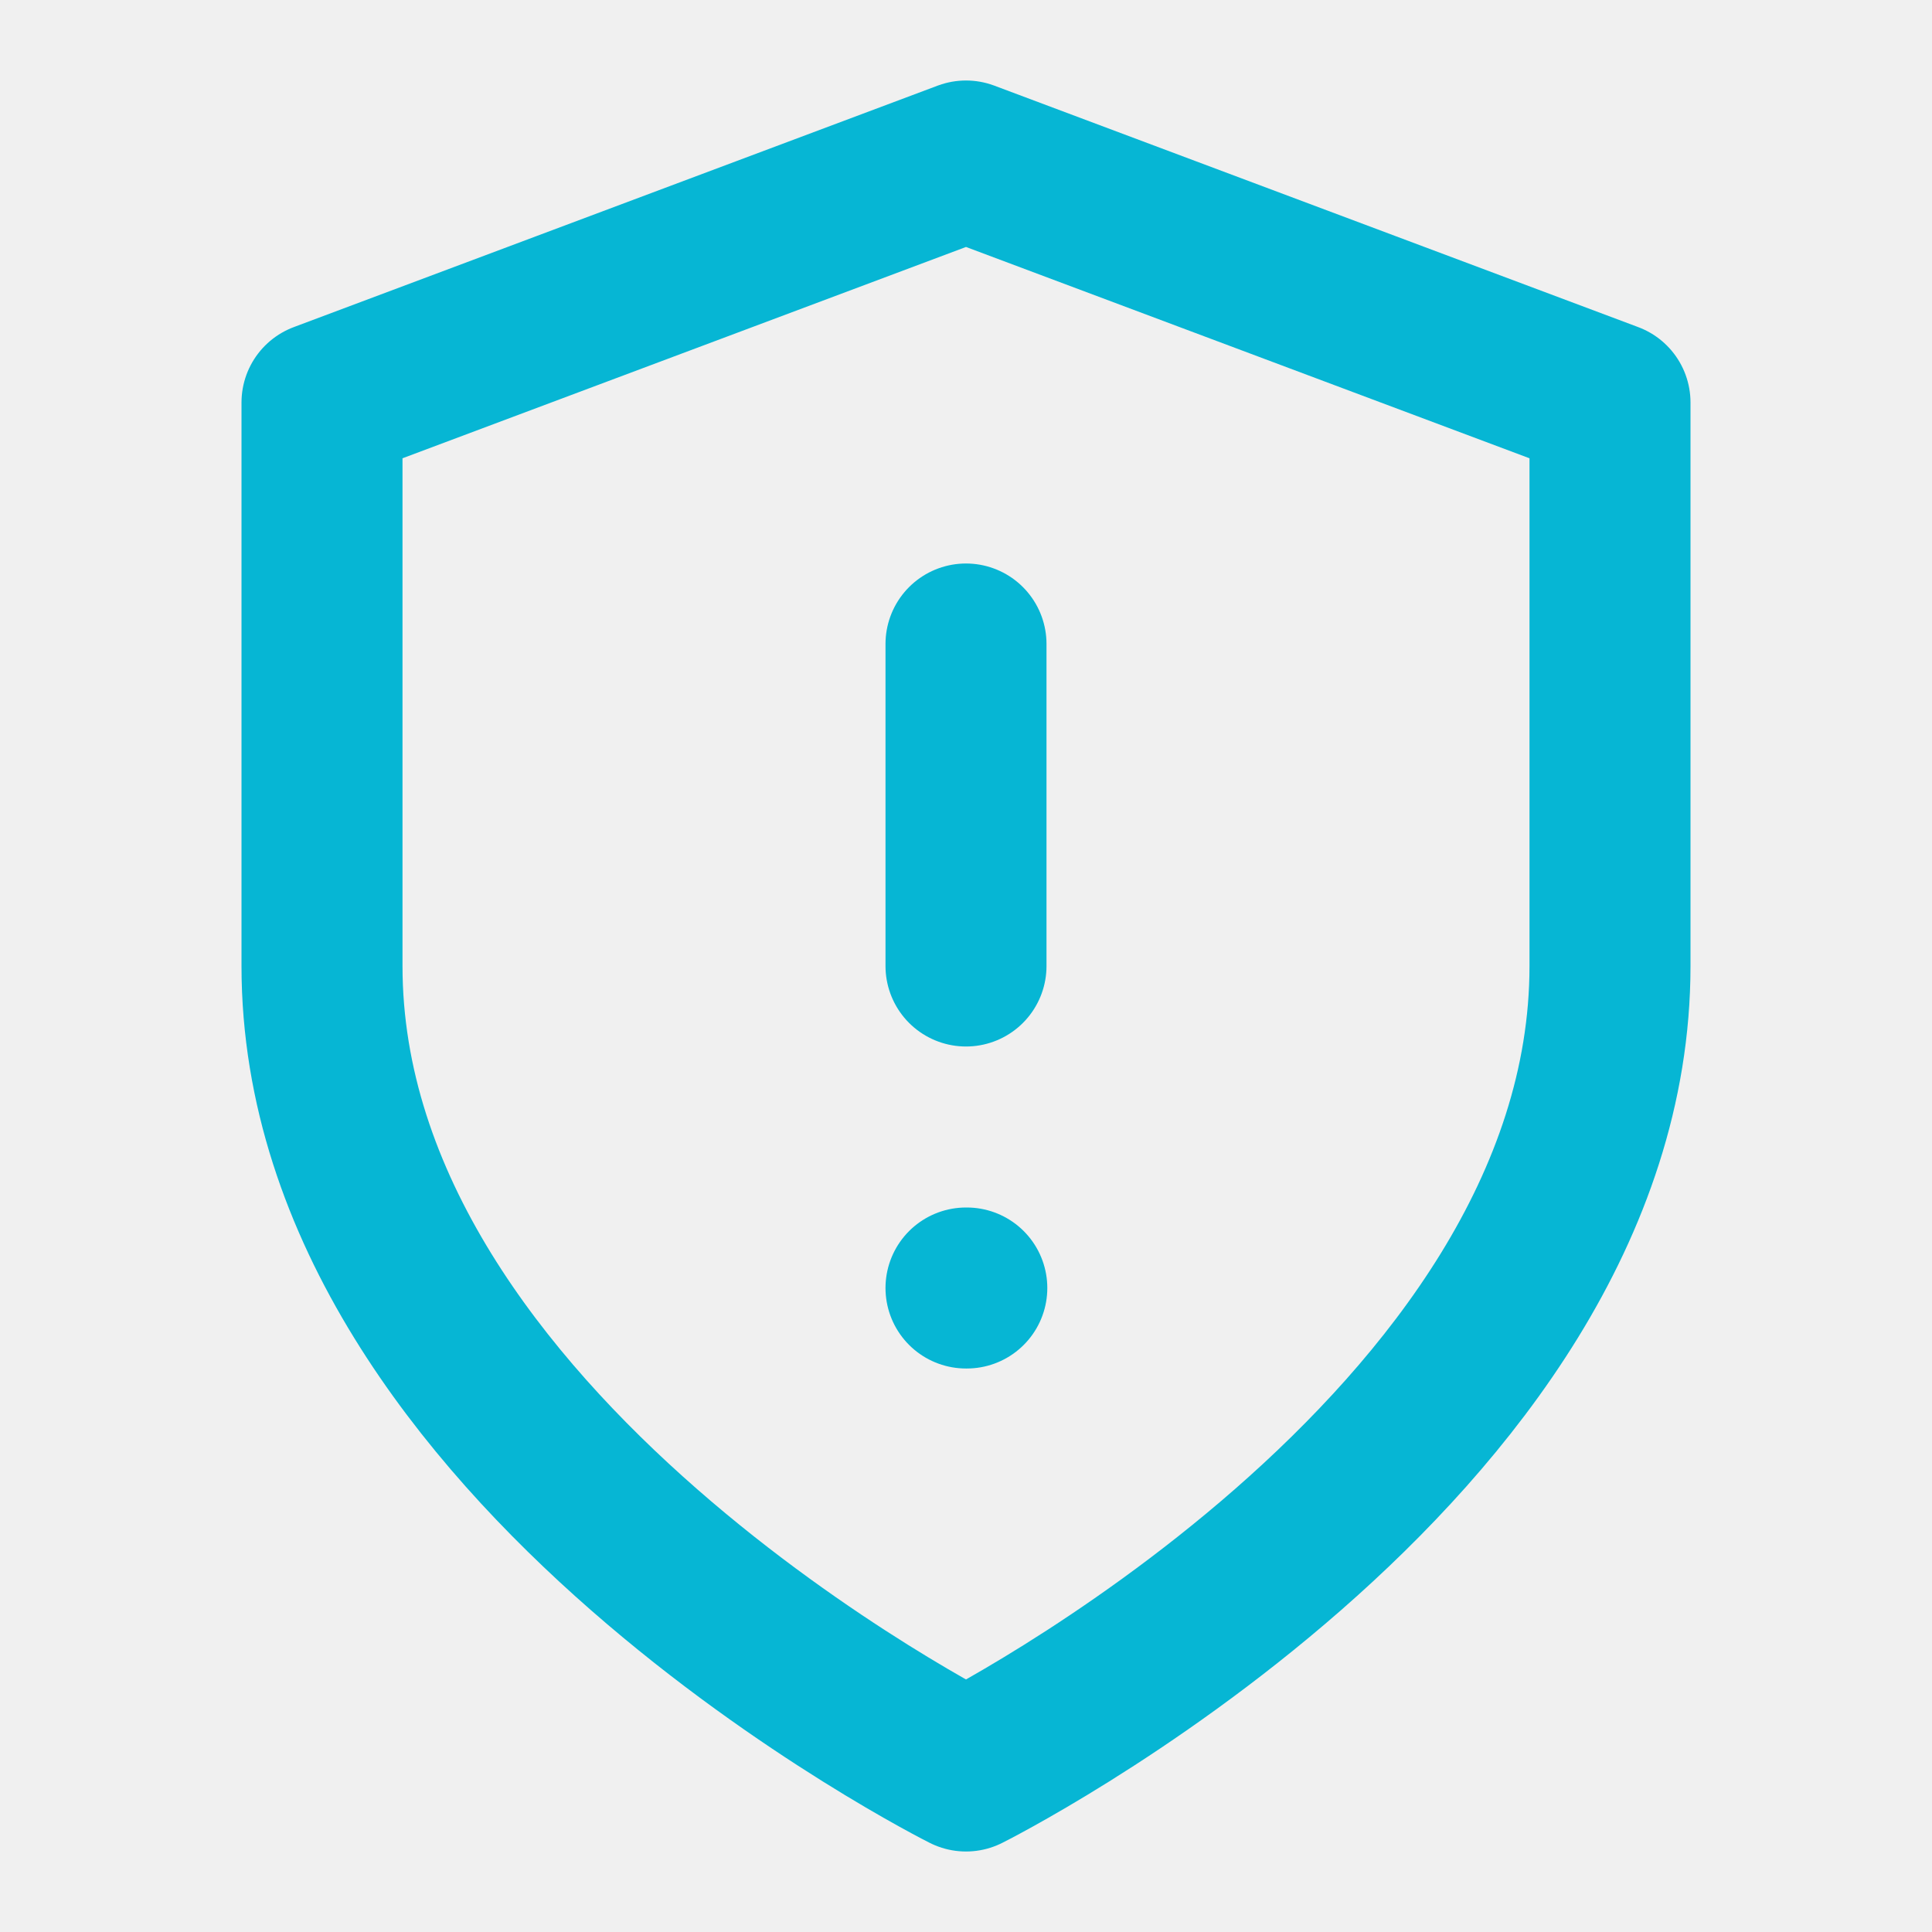
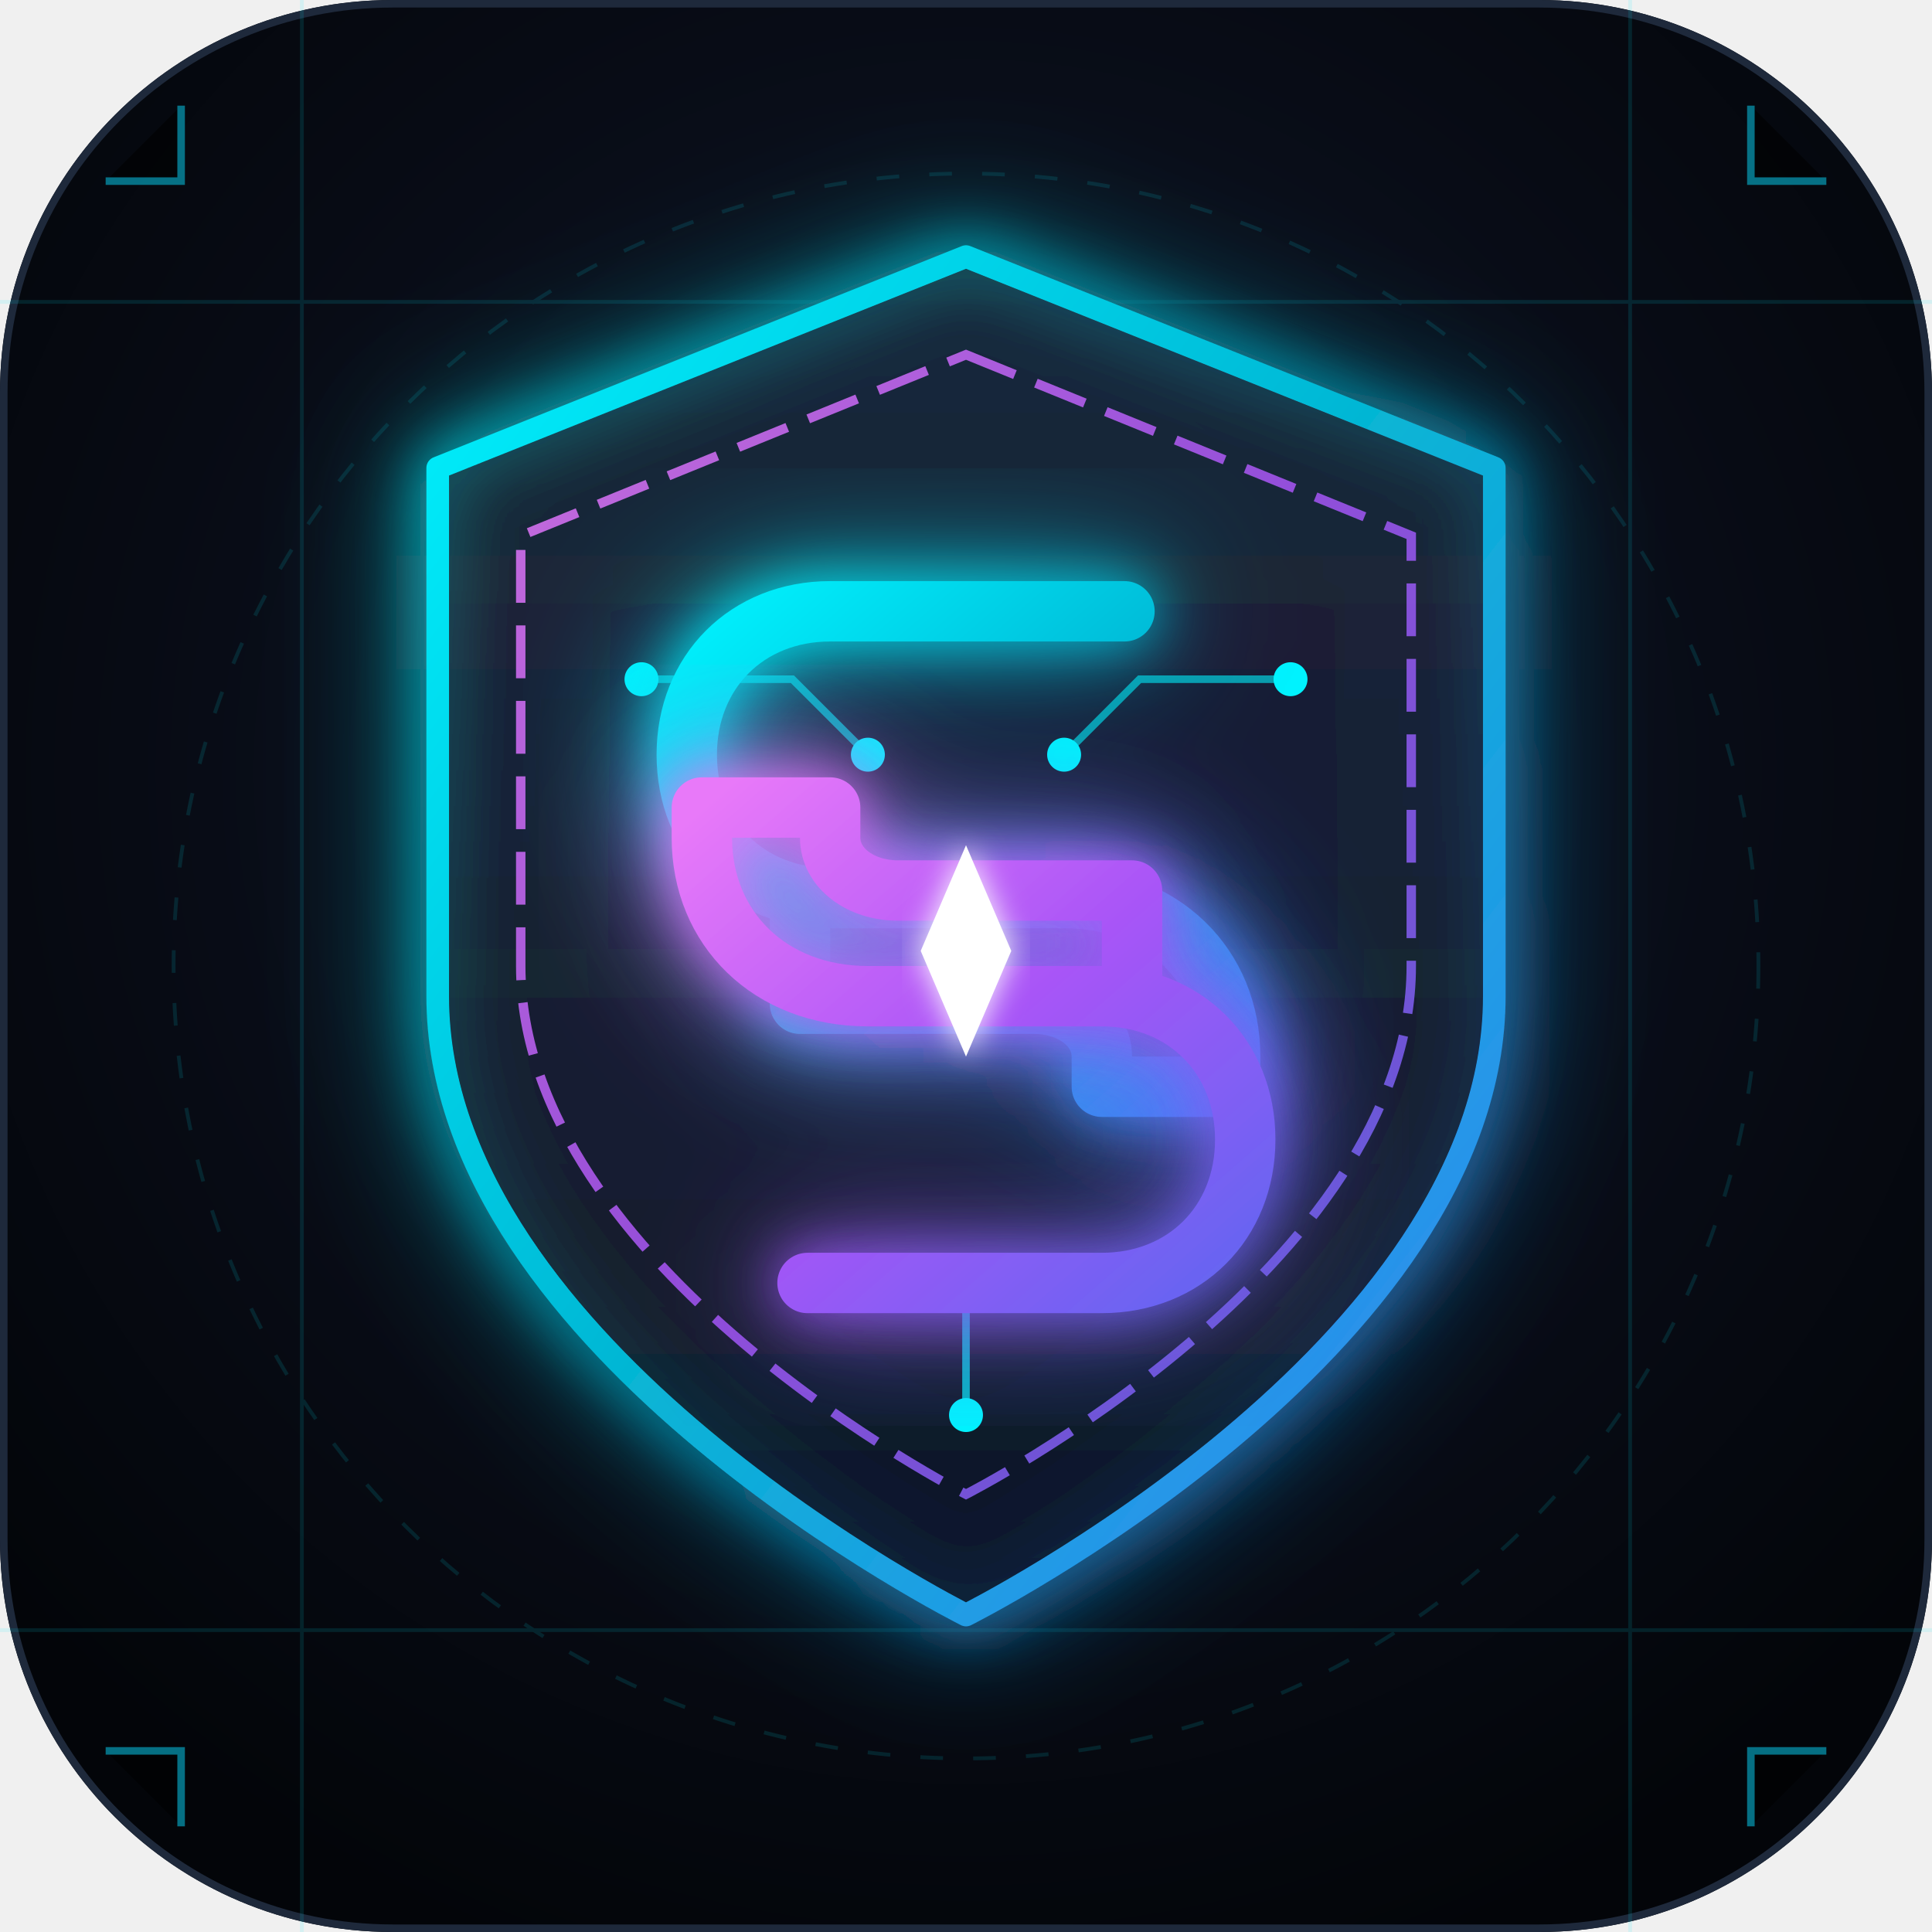
- <svg xmlns="http://www.w3.org/2000/svg" viewBox="0 0 24 24" width="24" height="24" fill="none" stroke="#06B6D4" stroke-width="2" stroke-linecap="round" stroke-linejoin="round">
-   <path d="M12 22s8-4 8-10V5l-8-3-8 3v7c0 6 8 10 8 10z" />
-   <path d="M12 8v4" />
-   <path d="M12 16h.01" />
+ <svg xmlns="http://www.w3.org/2000/svg" viewBox="0 0 512 512" width="100%" height="100%">
+   <defs>
+     <radialGradient id="bgGrad" cx="50%" cy="40%" r="65%">
+       <stop offset="0%" stop-color="#10192E" />
+       <stop offset="60%" stop-color="#080C16" />
+       <stop offset="100%" stop-color="#030509" />
+     </radialGradient>
+     <linearGradient id="cyanNeon" x1="0%" y1="0%" x2="100%" y2="100%">
+       <stop offset="0%" stop-color="#00F2FE" />
+       <stop offset="50%" stop-color="#06B6D4" />
+       <stop offset="100%" stop-color="#3B82F6" />
+     </linearGradient>
+     <linearGradient id="purpleNeon" x1="0%" y1="0%" x2="100%" y2="100%">
+       <stop offset="0%" stop-color="#E879F9" />
+       <stop offset="50%" stop-color="#A855F7" />
+       <stop offset="100%" stop-color="#6366F1" />
+     </linearGradient>
+     <linearGradient id="plateGrad" x1="0%" y1="0%" x2="0%" y2="100%">
+       <stop offset="0%" stop-color="#1E293B" stop-opacity="0.8" />
+       <stop offset="100%" stop-color="#0F172A" stop-opacity="0.95" />
+     </linearGradient>
+     <radialGradient id="coreGlow" cx="50%" cy="50%" r="50%">
+       <stop offset="0%" stop-color="#00F2FE" stop-opacity="0.6" />
+       <stop offset="50%" stop-color="#06B6D4" stop-opacity="0.2" />
+       <stop offset="100%" stop-color="#00F2FE" stop-opacity="0" />
+     </radialGradient>
+     <filter id="neonGlow" x="-30%" y="-30%" width="160%" height="160%">
+       <feGaussianBlur stdDeviation="8" result="blur1" />
+       <feGaussianBlur stdDeviation="16" result="blur2" />
+       <feMerge>
+         <feMergeNode in="blur2" />
+         <feMergeNode in="blur1" />
+         <feMergeNode in="SourceGraphic" />
+       </feMerge>
+     </filter>
+     <filter id="softGlow" x="-20%" y="-20%" width="140%" height="140%">
+       <feGaussianBlur stdDeviation="4" result="blur" />
+       <feMerge>
+         <feMergeNode in="blur" />
+         <feMergeNode in="SourceGraphic" />
+       </feMerge>
+     </filter>
+   </defs>
+   <rect width="512" height="512" rx="104" fill="url(#bgGrad)" />
+   <rect width="510" height="510" x="1" y="1" rx="103" fill="none" stroke="#1E293B" stroke-width="2" />
+   <g opacity="0.12" stroke="#00F2FE" stroke-width="1">
+     <line x1="80" y1="0" x2="80" y2="512" />
+     <line x1="432" y1="0" x2="432" y2="512" />
+     <line x1="0" y1="80" x2="512" y2="80" />
+     <line x1="0" y1="432" x2="512" y2="432" />
+     <circle cx="256" cy="256" r="210" fill="none" stroke-dasharray="6 8" />
+   </g>
+   <circle cx="256" cy="250" r="140" fill="url(#coreGlow)" />
+   <path d="M 256 68             L 396 124             L 396 264             C 396 358 256 428 256 428             C 256 428 116 358 116 264             L 116 124 Z" fill="url(#plateGrad)" stroke="url(#cyanNeon)" stroke-width="6" stroke-linejoin="round" filter="url(#neonGlow)" />
+   <path d="M 256 94             L 374 142             L 374 256             C 374 336 256 396 256 396             C 256 396 138 336 138 256             L 138 142 Z" fill="none" stroke="url(#purpleNeon)" stroke-width="2.5" stroke-dasharray="14 6" opacity="0.85" />
+   <g stroke="#00F2FE" stroke-width="2" fill="#00F2FE">
+     <path d="M 170 180 L 210 180 L 230 200" fill="none" opacity="0.6" />
+     <circle cx="170" cy="180" r="3.5" />
+     <circle cx="230" cy="200" r="3.5" />
+     <path d="M 342 180 L 302 180 L 282 200" fill="none" opacity="0.6" />
+     <circle cx="342" cy="180" r="3.5" />
+     <circle cx="282" cy="200" r="3.5" />
+     <line x1="256" y1="340" x2="256" y2="375" opacity="0.7" />
+     <circle cx="256" cy="375" r="3.5" />
+   </g>
+   <path d="M 298 162             L 220 162             C 198 162 182 178 182 200             C 182 222 198 238 220 238             L 282 238             C 308 238 326 256 326 280             L 326 288            L 292 288            L 292 280            C 292 272 284 266 274 266            L 212 266            L 212 238" fill="none" stroke="url(#cyanNeon)" stroke-width="16" stroke-linecap="round" stroke-linejoin="round" filter="url(#neonGlow)" />
+   <path d="M 214 340             L 292 340             C 314 340 330 324 330 302             C 330 280 314 264 292 264             L 230 264             C 204 264 186 246 186 222             L 186 214            L 220 214            L 220 222            C 220 230 228 236 238 236            L 300 236            L 300 264" fill="none" stroke="url(#purpleNeon)" stroke-width="16" stroke-linecap="round" stroke-linejoin="round" filter="url(#neonGlow)" />
+   <polygon points="256,224 268,252 256,280 244,252" fill="#FFFFFF" filter="url(#softGlow)" />
+   <g stroke="#06B6D4" stroke-width="2" opacity="0.6">
+     <path d="M 28 48 L 48 48 L 48 28" />
+     <path d="M 484 48 L 464 48 L 464 28" />
+     <path d="M 28 464 L 48 464 L 48 484" />
+     <path d="M 484 464 L 464 464 L 464 484" />
+   </g>
</svg>
